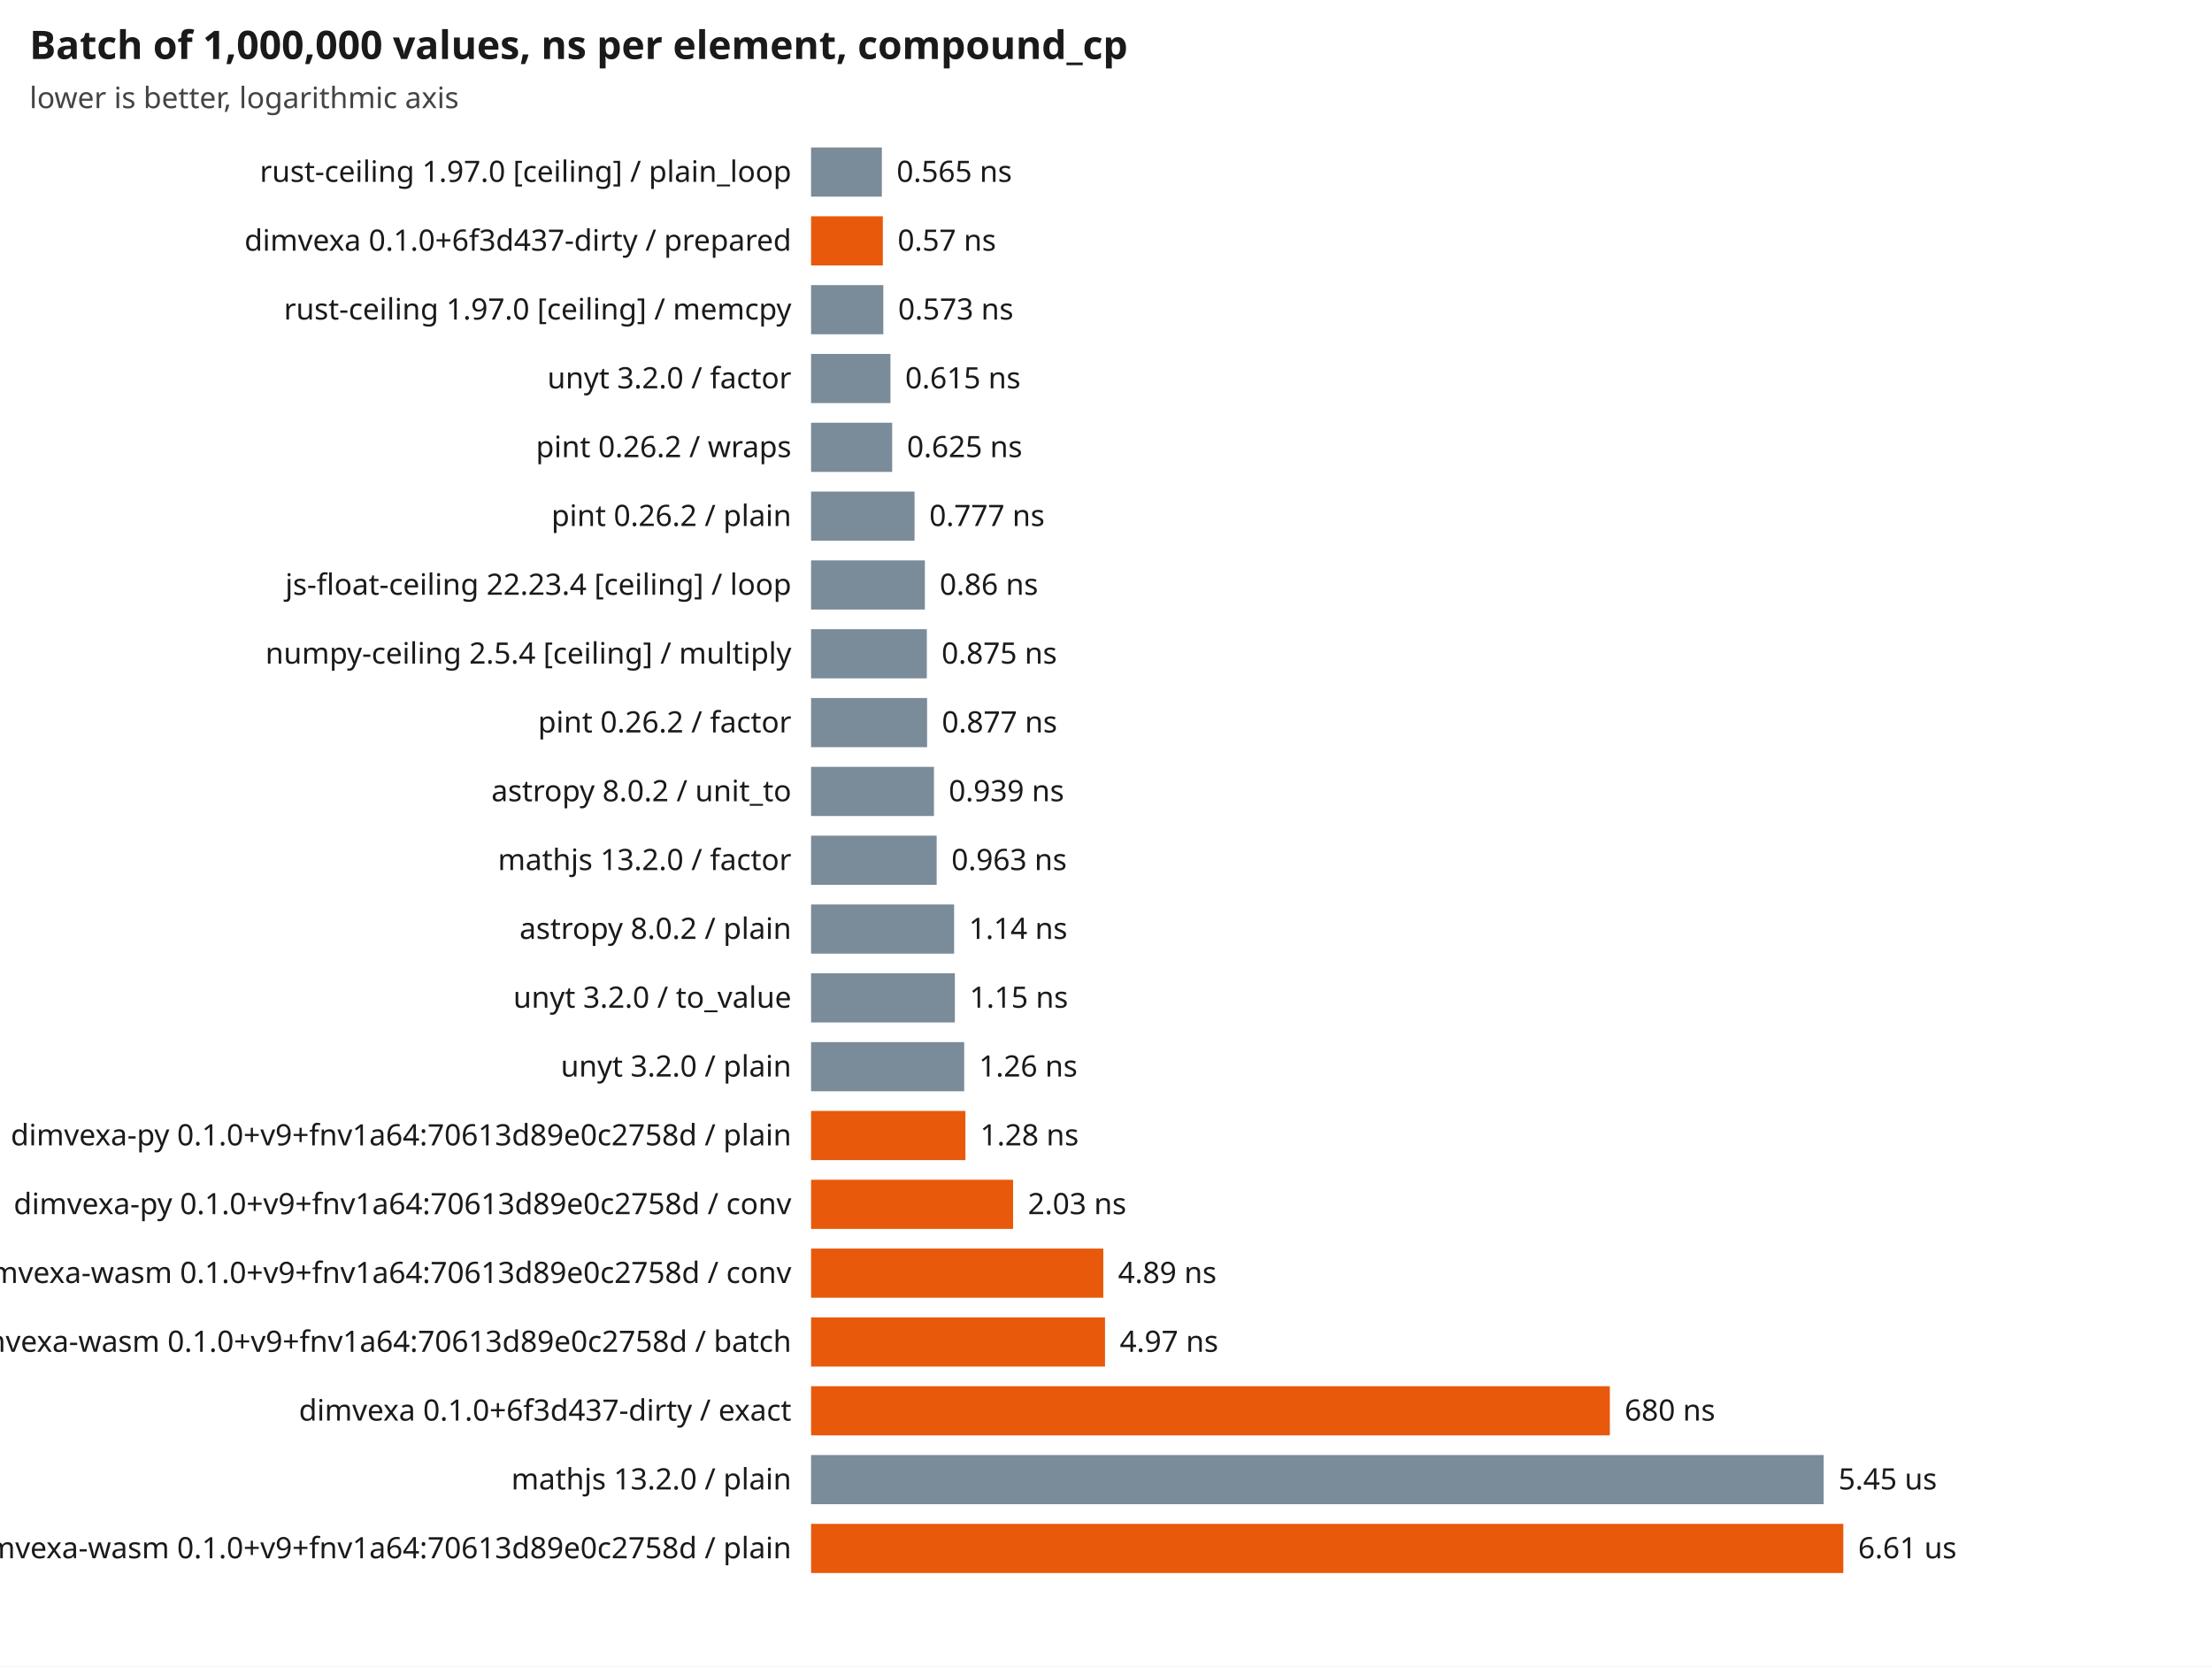
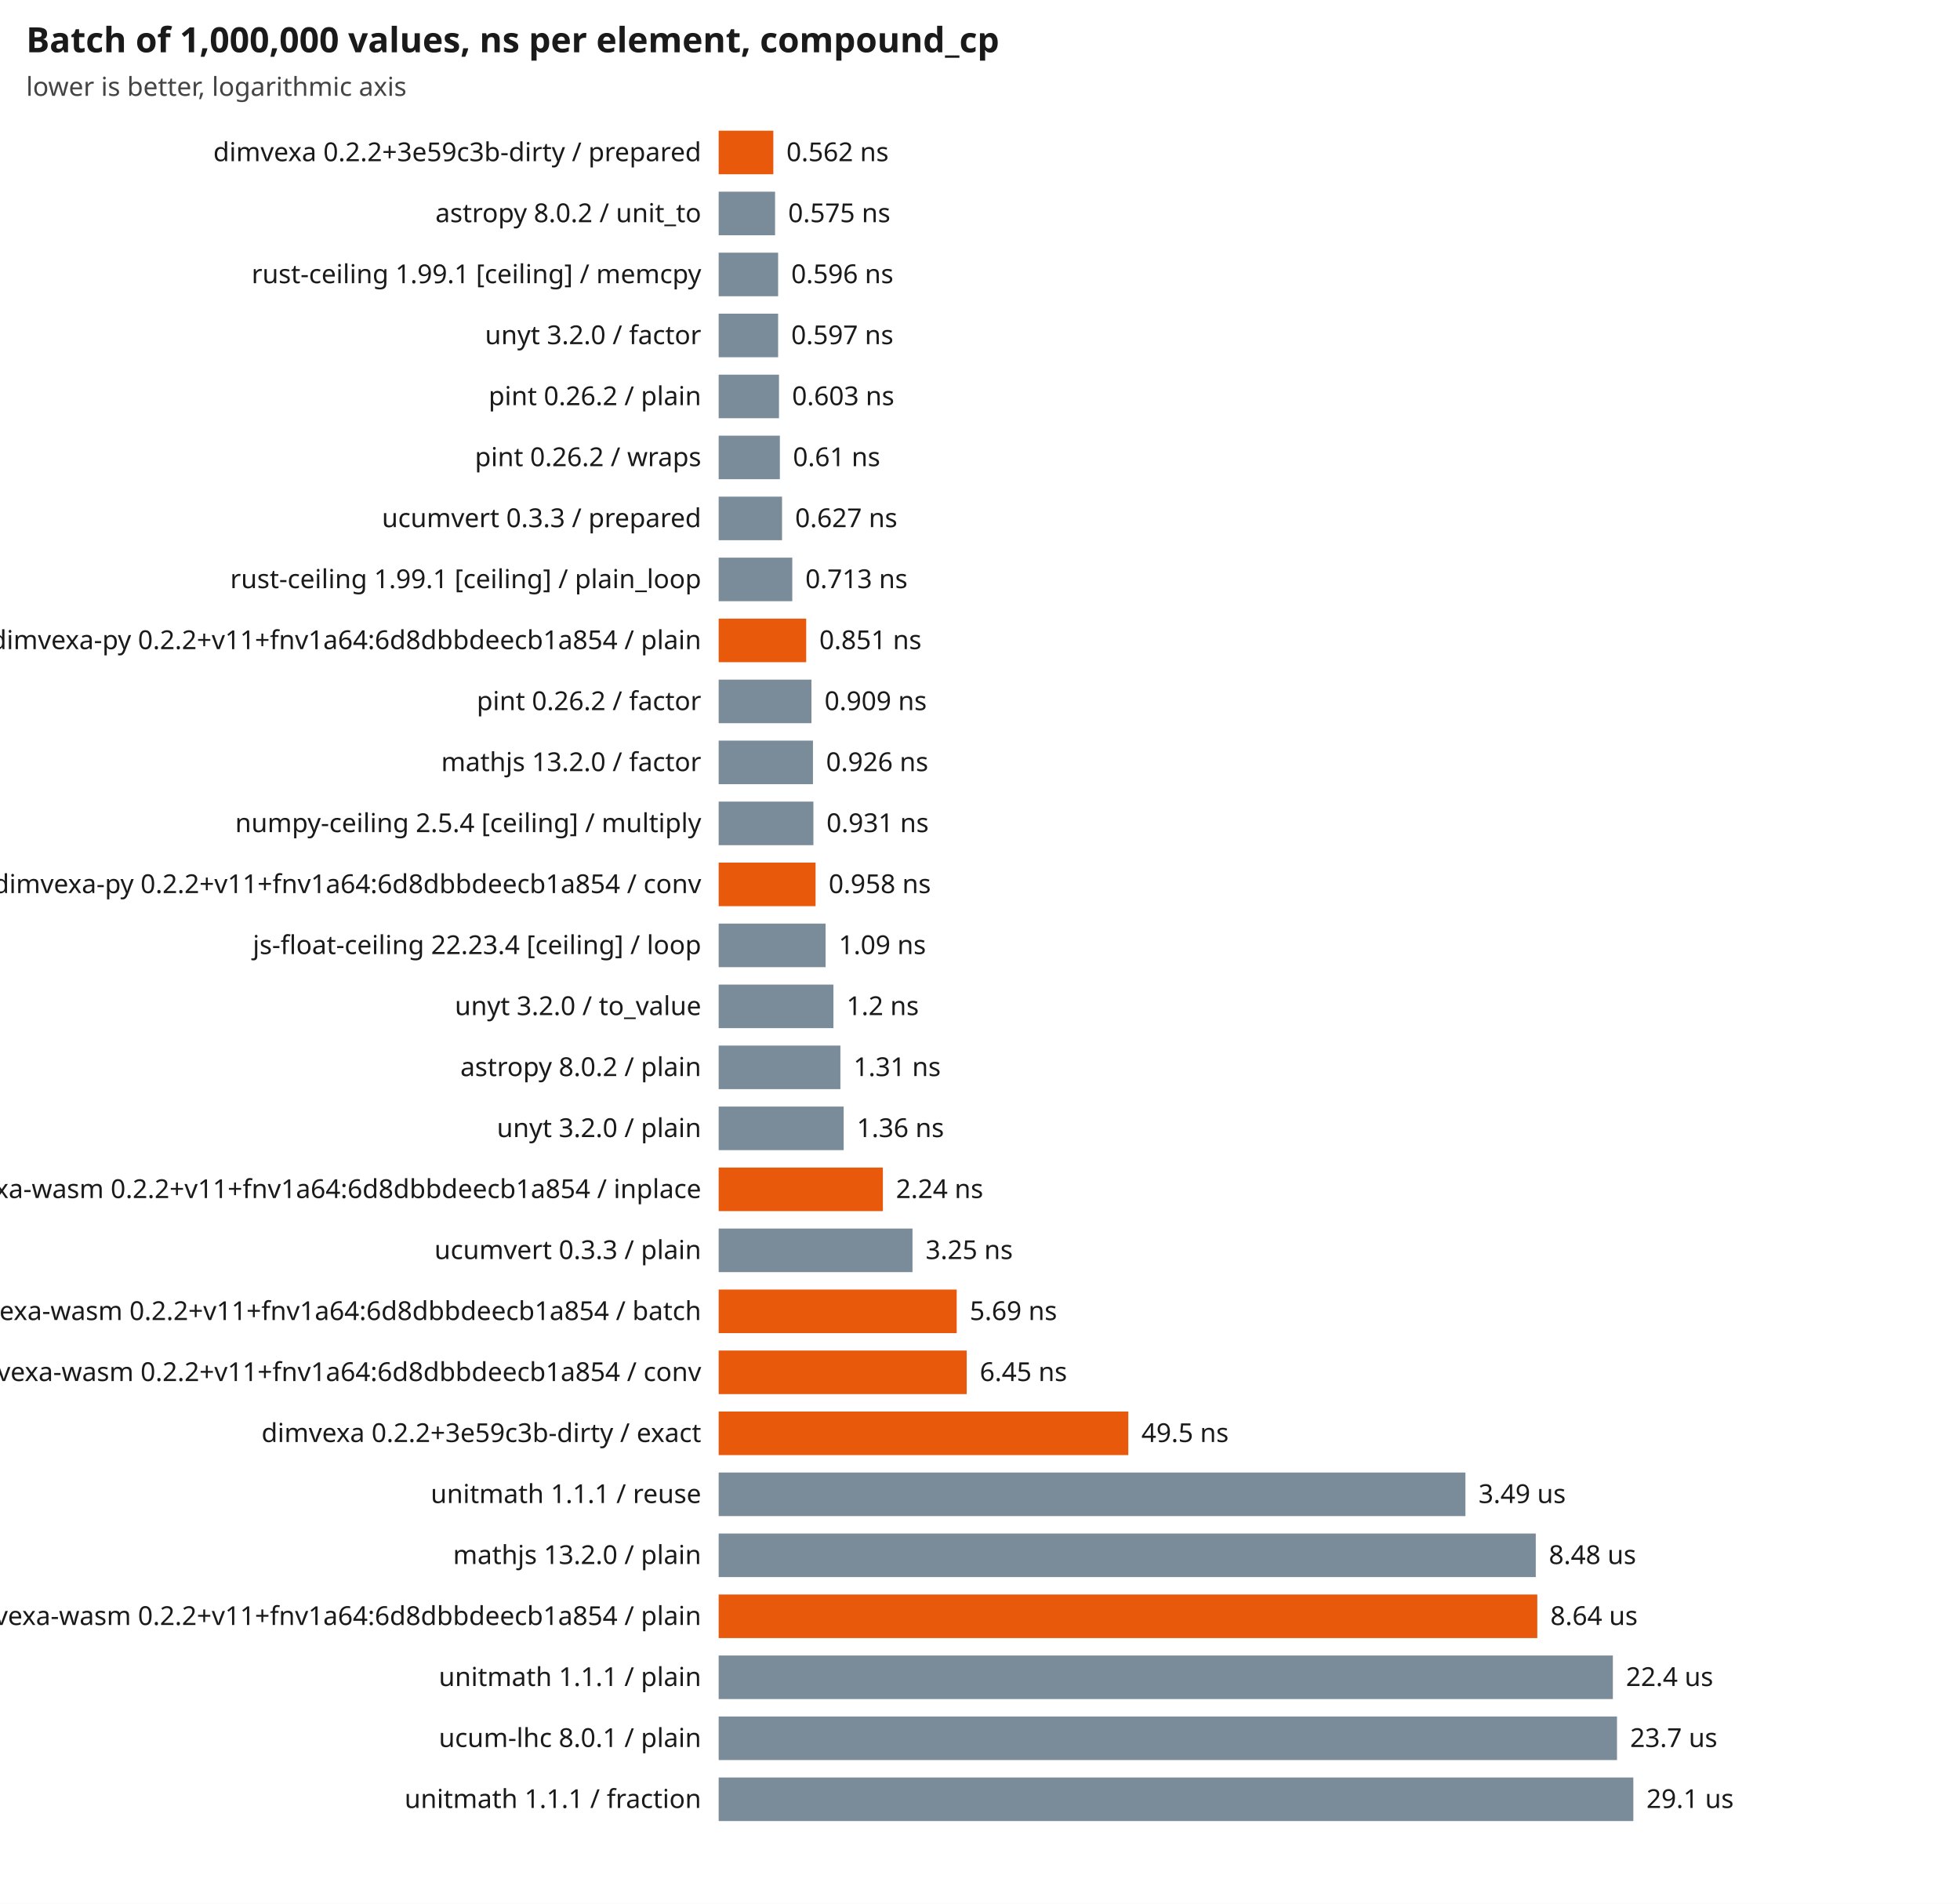
- <svg xmlns="http://www.w3.org/2000/svg" width="900" height="678" viewBox="0 0 900 678" role="img" aria-label="Batch of 1,000,000 values, ns per element, compound_cp">
-   <rect width="900" height="678" fill="#ffffff" />
+ <svg xmlns="http://www.w3.org/2000/svg" width="900" height="874" viewBox="0 0 900 874" role="img" aria-label="Batch of 1,000,000 values, ns per element, compound_cp">
+   <rect width="900" height="874" fill="#ffffff" />
  <text x="12" y="24" font-family="sans-serif" font-size="16" font-weight="bold" fill="#1a1a1a">Batch of 1,000,000 values, ns per element, compound_cp</text>
  <text x="12" y="44" font-family="sans-serif" font-size="12" fill="#444444">lower is better, logarithmic axis</text>
-   <text x="322" y="74" text-anchor="end" font-family="sans-serif" font-size="12" fill="#1a1a1a">rust-ceiling 1.97.0 [ceiling] / plain_loop</text>
-   <rect x="330" y="60" width="28.8" height="20" fill="#7a8b99" />
-   <text x="364.8" y="74" font-family="sans-serif" font-size="12" fill="#1a1a1a">0.565 ns</text>
-   <text x="322" y="102" text-anchor="end" font-family="sans-serif" font-size="12" fill="#1a1a1a">dimvexa 0.1.0+6f3d437-dirty / prepared</text>
-   <rect x="330" y="88" width="29.2" height="20" fill="#e8590c" />
-   <text x="365.2" y="102" font-family="sans-serif" font-size="12" fill="#1a1a1a">0.57 ns</text>
-   <text x="322" y="130" text-anchor="end" font-family="sans-serif" font-size="12" fill="#1a1a1a">rust-ceiling 1.97.0 [ceiling] / memcpy</text>
-   <rect x="330" y="116" width="29.4" height="20" fill="#7a8b99" />
-   <text x="365.4" y="130" font-family="sans-serif" font-size="12" fill="#1a1a1a">0.573 ns</text>
+   <text x="322" y="74" text-anchor="end" font-family="sans-serif" font-size="12" fill="#1a1a1a">dimvexa 0.2.2+3e59c3b-dirty / prepared</text>
+   <rect x="330" y="60" width="25.1" height="20" fill="#e8590c" />
+   <text x="361.1" y="74" font-family="sans-serif" font-size="12" fill="#1a1a1a">0.562 ns</text>
+   <text x="322" y="102" text-anchor="end" font-family="sans-serif" font-size="12" fill="#1a1a1a">astropy 8.0.2 / unit_to</text>
+   <rect x="330" y="88" width="25.9" height="20" fill="#7a8b99" />
+   <text x="361.9" y="102" font-family="sans-serif" font-size="12" fill="#1a1a1a">0.575 ns</text>
+   <text x="322" y="130" text-anchor="end" font-family="sans-serif" font-size="12" fill="#1a1a1a">rust-ceiling 1.99.1 [ceiling] / memcpy</text>
+   <rect x="330" y="116" width="27.3" height="20" fill="#7a8b99" />
+   <text x="363.3" y="130" font-family="sans-serif" font-size="12" fill="#1a1a1a">0.596 ns</text>
  <text x="322" y="158" text-anchor="end" font-family="sans-serif" font-size="12" fill="#1a1a1a">unyt 3.2.0 / factor</text>
-   <rect x="330" y="144" width="32.3" height="20" fill="#7a8b99" />
-   <text x="368.3" y="158" font-family="sans-serif" font-size="12" fill="#1a1a1a">0.615 ns</text>
-   <text x="322" y="186" text-anchor="end" font-family="sans-serif" font-size="12" fill="#1a1a1a">pint 0.26.2 / wraps</text>
-   <rect x="330" y="172" width="33.0" height="20" fill="#7a8b99" />
-   <text x="369.0" y="186" font-family="sans-serif" font-size="12" fill="#1a1a1a">0.625 ns</text>
-   <text x="322" y="214" text-anchor="end" font-family="sans-serif" font-size="12" fill="#1a1a1a">pint 0.26.2 / plain</text>
-   <rect x="330" y="200" width="42.1" height="20" fill="#7a8b99" />
-   <text x="378.1" y="214" font-family="sans-serif" font-size="12" fill="#1a1a1a">0.777 ns</text>
-   <text x="322" y="242" text-anchor="end" font-family="sans-serif" font-size="12" fill="#1a1a1a">js-float-ceiling 22.23.4 [ceiling] / loop</text>
-   <rect x="330" y="228" width="46.3" height="20" fill="#7a8b99" />
-   <text x="382.3" y="242" font-family="sans-serif" font-size="12" fill="#1a1a1a">0.86 ns</text>
-   <text x="322" y="270" text-anchor="end" font-family="sans-serif" font-size="12" fill="#1a1a1a">numpy-ceiling 2.5.4 [ceiling] / multiply</text>
-   <rect x="330" y="256" width="47.1" height="20" fill="#7a8b99" />
-   <text x="383.1" y="270" font-family="sans-serif" font-size="12" fill="#1a1a1a">0.875 ns</text>
-   <text x="322" y="298" text-anchor="end" font-family="sans-serif" font-size="12" fill="#1a1a1a">pint 0.26.2 / factor</text>
-   <rect x="330" y="284" width="47.2" height="20" fill="#7a8b99" />
-   <text x="383.2" y="298" font-family="sans-serif" font-size="12" fill="#1a1a1a">0.877 ns</text>
-   <text x="322" y="326" text-anchor="end" font-family="sans-serif" font-size="12" fill="#1a1a1a">astropy 8.0.2 / unit_to</text>
-   <rect x="330" y="312" width="50.0" height="20" fill="#7a8b99" />
-   <text x="386.0" y="326" font-family="sans-serif" font-size="12" fill="#1a1a1a">0.939 ns</text>
+   <rect x="330" y="144" width="27.3" height="20" fill="#7a8b99" />
+   <text x="363.3" y="158" font-family="sans-serif" font-size="12" fill="#1a1a1a">0.597 ns</text>
+   <text x="322" y="186" text-anchor="end" font-family="sans-serif" font-size="12" fill="#1a1a1a">pint 0.26.2 / plain</text>
+   <rect x="330" y="172" width="27.7" height="20" fill="#7a8b99" />
+   <text x="363.7" y="186" font-family="sans-serif" font-size="12" fill="#1a1a1a">0.603 ns</text>
+   <text x="322" y="214" text-anchor="end" font-family="sans-serif" font-size="12" fill="#1a1a1a">pint 0.26.2 / wraps</text>
+   <rect x="330" y="200" width="28.1" height="20" fill="#7a8b99" />
+   <text x="364.1" y="214" font-family="sans-serif" font-size="12" fill="#1a1a1a">0.61 ns</text>
+   <text x="322" y="242" text-anchor="end" font-family="sans-serif" font-size="12" fill="#1a1a1a">ucumvert 0.3.3 / prepared</text>
+   <rect x="330" y="228" width="29.1" height="20" fill="#7a8b99" />
+   <text x="365.1" y="242" font-family="sans-serif" font-size="12" fill="#1a1a1a">0.627 ns</text>
+   <text x="322" y="270" text-anchor="end" font-family="sans-serif" font-size="12" fill="#1a1a1a">rust-ceiling 1.99.1 [ceiling] / plain_loop</text>
+   <rect x="330" y="256" width="33.8" height="20" fill="#7a8b99" />
+   <text x="369.8" y="270" font-family="sans-serif" font-size="12" fill="#1a1a1a">0.713 ns</text>
+   <text x="322" y="298" text-anchor="end" font-family="sans-serif" font-size="12" fill="#1a1a1a">dimvexa-py 0.2.2+v11+fnv1a64:6d8dbbdeecb1a854 / plain</text>
+   <rect x="330" y="284" width="40.2" height="20" fill="#e8590c" />
+   <text x="376.2" y="298" font-family="sans-serif" font-size="12" fill="#1a1a1a">0.851 ns</text>
+   <text x="322" y="326" text-anchor="end" font-family="sans-serif" font-size="12" fill="#1a1a1a">pint 0.26.2 / factor</text>
+   <rect x="330" y="312" width="42.6" height="20" fill="#7a8b99" />
+   <text x="378.6" y="326" font-family="sans-serif" font-size="12" fill="#1a1a1a">0.909 ns</text>
  <text x="322" y="354" text-anchor="end" font-family="sans-serif" font-size="12" fill="#1a1a1a">mathjs 13.2.0 / factor</text>
-   <rect x="330" y="340" width="51.1" height="20" fill="#7a8b99" />
-   <text x="387.1" y="354" font-family="sans-serif" font-size="12" fill="#1a1a1a">0.963 ns</text>
-   <text x="322" y="382" text-anchor="end" font-family="sans-serif" font-size="12" fill="#1a1a1a">astropy 8.0.2 / plain</text>
-   <rect x="330" y="368" width="58.2" height="20" fill="#7a8b99" />
-   <text x="394.2" y="382" font-family="sans-serif" font-size="12" fill="#1a1a1a">1.14 ns</text>
-   <text x="322" y="410" text-anchor="end" font-family="sans-serif" font-size="12" fill="#1a1a1a">unyt 3.2.0 / to_value</text>
-   <rect x="330" y="396" width="58.5" height="20" fill="#7a8b99" />
-   <text x="394.5" y="410" font-family="sans-serif" font-size="12" fill="#1a1a1a">1.15 ns</text>
-   <text x="322" y="438" text-anchor="end" font-family="sans-serif" font-size="12" fill="#1a1a1a">unyt 3.2.0 / plain</text>
-   <rect x="330" y="424" width="62.3" height="20" fill="#7a8b99" />
-   <text x="398.3" y="438" font-family="sans-serif" font-size="12" fill="#1a1a1a">1.26 ns</text>
-   <text x="322" y="466" text-anchor="end" font-family="sans-serif" font-size="12" fill="#1a1a1a">dimvexa-py 0.1.0+v9+fnv1a64:70613d89e0c2758d / plain</text>
-   <rect x="330" y="452" width="62.8" height="20" fill="#e8590c" />
-   <text x="398.8" y="466" font-family="sans-serif" font-size="12" fill="#1a1a1a">1.28 ns</text>
-   <text x="322" y="494" text-anchor="end" font-family="sans-serif" font-size="12" fill="#1a1a1a">dimvexa-py 0.1.0+v9+fnv1a64:70613d89e0c2758d / conv</text>
-   <rect x="330" y="480" width="82.2" height="20" fill="#e8590c" />
-   <text x="418.2" y="494" font-family="sans-serif" font-size="12" fill="#1a1a1a">2.03 ns</text>
-   <text x="322" y="522" text-anchor="end" font-family="sans-serif" font-size="12" fill="#1a1a1a">dimvexa-wasm 0.1.0+v9+fnv1a64:70613d89e0c2758d / conv</text>
-   <rect x="330" y="508" width="118.9" height="20" fill="#e8590c" />
-   <text x="454.9" y="522" font-family="sans-serif" font-size="12" fill="#1a1a1a">4.89 ns</text>
-   <text x="322" y="550" text-anchor="end" font-family="sans-serif" font-size="12" fill="#1a1a1a">dimvexa-wasm 0.1.0+v9+fnv1a64:70613d89e0c2758d / batch</text>
-   <rect x="330" y="536" width="119.6" height="20" fill="#e8590c" />
-   <text x="455.6" y="550" font-family="sans-serif" font-size="12" fill="#1a1a1a">4.97 ns</text>
-   <text x="322" y="578" text-anchor="end" font-family="sans-serif" font-size="12" fill="#1a1a1a">dimvexa 0.1.0+6f3d437-dirty / exact</text>
-   <rect x="330" y="564" width="325.0" height="20" fill="#e8590c" />
-   <text x="661.0" y="578" font-family="sans-serif" font-size="12" fill="#1a1a1a">680 ns</text>
-   <text x="322" y="606" text-anchor="end" font-family="sans-serif" font-size="12" fill="#1a1a1a">mathjs 13.2.0 / plain</text>
-   <rect x="330" y="592" width="412.0" height="20" fill="#7a8b99" />
-   <text x="748.0" y="606" font-family="sans-serif" font-size="12" fill="#1a1a1a">5.45 us</text>
-   <text x="322" y="634" text-anchor="end" font-family="sans-serif" font-size="12" fill="#1a1a1a">dimvexa-wasm 0.1.0+v9+fnv1a64:70613d89e0c2758d / plain</text>
-   <rect x="330" y="620" width="420.0" height="20" fill="#e8590c" />
-   <text x="756.0" y="634" font-family="sans-serif" font-size="12" fill="#1a1a1a">6.61 us</text>
+   <rect x="330" y="340" width="43.3" height="20" fill="#7a8b99" />
+   <text x="379.3" y="354" font-family="sans-serif" font-size="12" fill="#1a1a1a">0.926 ns</text>
+   <text x="322" y="382" text-anchor="end" font-family="sans-serif" font-size="12" fill="#1a1a1a">numpy-ceiling 2.5.4 [ceiling] / multiply</text>
+   <rect x="330" y="368" width="43.5" height="20" fill="#7a8b99" />
+   <text x="379.5" y="382" font-family="sans-serif" font-size="12" fill="#1a1a1a">0.931 ns</text>
+   <text x="322" y="410" text-anchor="end" font-family="sans-serif" font-size="12" fill="#1a1a1a">dimvexa-py 0.2.2+v11+fnv1a64:6d8dbbdeecb1a854 / conv</text>
+   <rect x="330" y="396" width="44.5" height="20" fill="#e8590c" />
+   <text x="380.5" y="410" font-family="sans-serif" font-size="12" fill="#1a1a1a">0.958 ns</text>
+   <text x="322" y="438" text-anchor="end" font-family="sans-serif" font-size="12" fill="#1a1a1a">js-float-ceiling 22.23.4 [ceiling] / loop</text>
+   <rect x="330" y="424" width="49.1" height="20" fill="#7a8b99" />
+   <text x="385.1" y="438" font-family="sans-serif" font-size="12" fill="#1a1a1a">1.09 ns</text>
+   <text x="322" y="466" text-anchor="end" font-family="sans-serif" font-size="12" fill="#1a1a1a">unyt 3.2.0 / to_value</text>
+   <rect x="330" y="452" width="52.7" height="20" fill="#7a8b99" />
+   <text x="388.7" y="466" font-family="sans-serif" font-size="12" fill="#1a1a1a">1.2 ns</text>
+   <text x="322" y="494" text-anchor="end" font-family="sans-serif" font-size="12" fill="#1a1a1a">astropy 8.0.2 / plain</text>
+   <rect x="330" y="480" width="55.9" height="20" fill="#7a8b99" />
+   <text x="391.9" y="494" font-family="sans-serif" font-size="12" fill="#1a1a1a">1.31 ns</text>
+   <text x="322" y="522" text-anchor="end" font-family="sans-serif" font-size="12" fill="#1a1a1a">unyt 3.2.0 / plain</text>
+   <rect x="330" y="508" width="57.4" height="20" fill="#7a8b99" />
+   <text x="393.4" y="522" font-family="sans-serif" font-size="12" fill="#1a1a1a">1.36 ns</text>
+   <text x="322" y="550" text-anchor="end" font-family="sans-serif" font-size="12" fill="#1a1a1a">dimvexa-wasm 0.2.2+v11+fnv1a64:6d8dbbdeecb1a854 / inplace</text>
+   <rect x="330" y="536" width="75.4" height="20" fill="#e8590c" />
+   <text x="411.4" y="550" font-family="sans-serif" font-size="12" fill="#1a1a1a">2.24 ns</text>
+   <text x="322" y="578" text-anchor="end" font-family="sans-serif" font-size="12" fill="#1a1a1a">ucumvert 0.3.3 / plain</text>
+   <rect x="330" y="564" width="89.0" height="20" fill="#7a8b99" />
+   <text x="425.0" y="578" font-family="sans-serif" font-size="12" fill="#1a1a1a">3.25 ns</text>
+   <text x="322" y="606" text-anchor="end" font-family="sans-serif" font-size="12" fill="#1a1a1a">dimvexa-wasm 0.2.2+v11+fnv1a64:6d8dbbdeecb1a854 / batch</text>
+   <rect x="330" y="592" width="109.3" height="20" fill="#e8590c" />
+   <text x="445.3" y="606" font-family="sans-serif" font-size="12" fill="#1a1a1a">5.69 ns</text>
+   <text x="322" y="634" text-anchor="end" font-family="sans-serif" font-size="12" fill="#1a1a1a">dimvexa-wasm 0.2.2+v11+fnv1a64:6d8dbbdeecb1a854 / conv</text>
+   <rect x="330" y="620" width="113.9" height="20" fill="#e8590c" />
+   <text x="449.9" y="634" font-family="sans-serif" font-size="12" fill="#1a1a1a">6.45 ns</text>
+   <text x="322" y="662" text-anchor="end" font-family="sans-serif" font-size="12" fill="#1a1a1a">dimvexa 0.2.2+3e59c3b-dirty / exact</text>
+   <rect x="330" y="648" width="188.1" height="20" fill="#e8590c" />
+   <text x="524.1" y="662" font-family="sans-serif" font-size="12" fill="#1a1a1a">49.5 ns</text>
+   <text x="322" y="690" text-anchor="end" font-family="sans-serif" font-size="12" fill="#1a1a1a">unitmath 1.1.1 / reuse</text>
+   <rect x="330" y="676" width="342.9" height="20" fill="#7a8b99" />
+   <text x="678.9" y="690" font-family="sans-serif" font-size="12" fill="#1a1a1a">3.49 us</text>
+   <text x="322" y="718" text-anchor="end" font-family="sans-serif" font-size="12" fill="#1a1a1a">mathjs 13.2.0 / plain</text>
+   <rect x="330" y="704" width="375.2" height="20" fill="#7a8b99" />
+   <text x="711.2" y="718" font-family="sans-serif" font-size="12" fill="#1a1a1a">8.48 us</text>
+   <text x="322" y="746" text-anchor="end" font-family="sans-serif" font-size="12" fill="#1a1a1a">dimvexa-wasm 0.2.2+v11+fnv1a64:6d8dbbdeecb1a854 / plain</text>
+   <rect x="330" y="732" width="375.9" height="20" fill="#e8590c" />
+   <text x="711.9" y="746" font-family="sans-serif" font-size="12" fill="#1a1a1a">8.64 us</text>
+   <text x="322" y="774" text-anchor="end" font-family="sans-serif" font-size="12" fill="#1a1a1a">unitmath 1.1.1 / plain</text>
+   <rect x="330" y="760" width="410.6" height="20" fill="#7a8b99" />
+   <text x="746.6" y="774" font-family="sans-serif" font-size="12" fill="#1a1a1a">22.4 us</text>
+   <text x="322" y="802" text-anchor="end" font-family="sans-serif" font-size="12" fill="#1a1a1a">ucum-lhc 8.0.1 / plain</text>
+   <rect x="330" y="788" width="412.5" height="20" fill="#7a8b99" />
+   <text x="748.5" y="802" font-family="sans-serif" font-size="12" fill="#1a1a1a">23.7 us</text>
+   <text x="322" y="830" text-anchor="end" font-family="sans-serif" font-size="12" fill="#1a1a1a">unitmath 1.1.1 / fraction</text>
+   <rect x="330" y="816" width="420.0" height="20" fill="#7a8b99" />
+   <text x="756.0" y="830" font-family="sans-serif" font-size="12" fill="#1a1a1a">29.1 us</text>
</svg>
